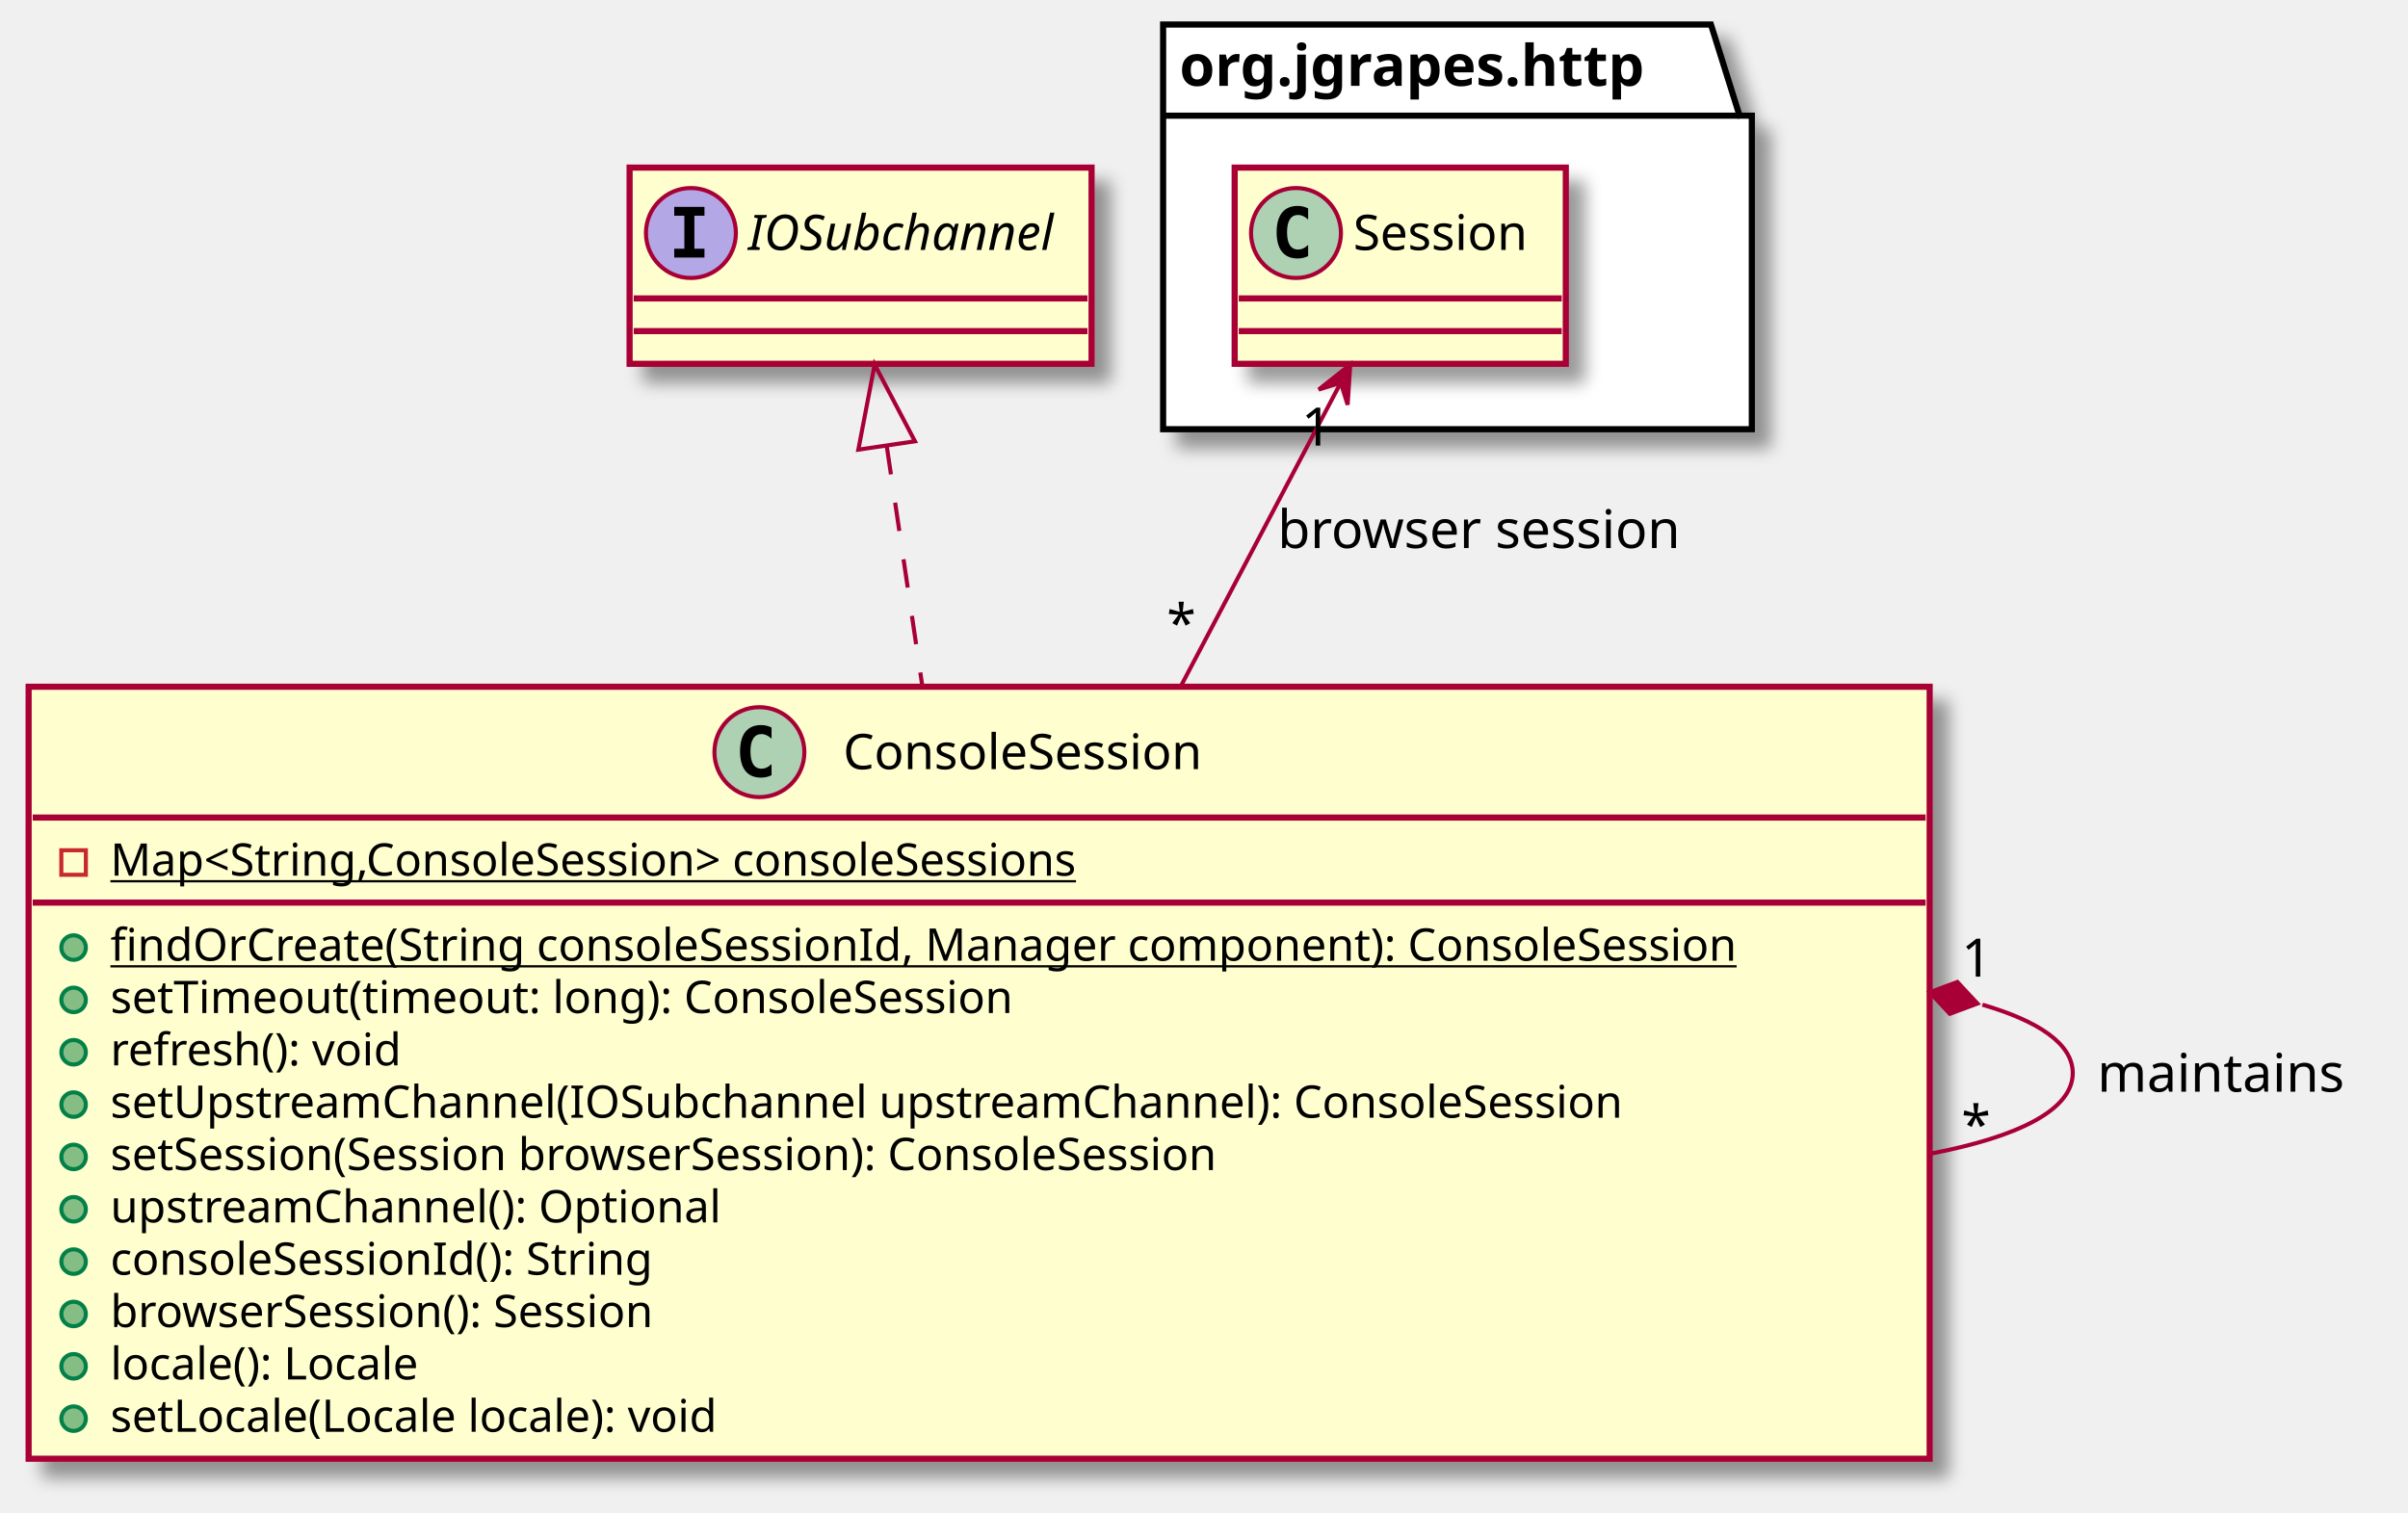
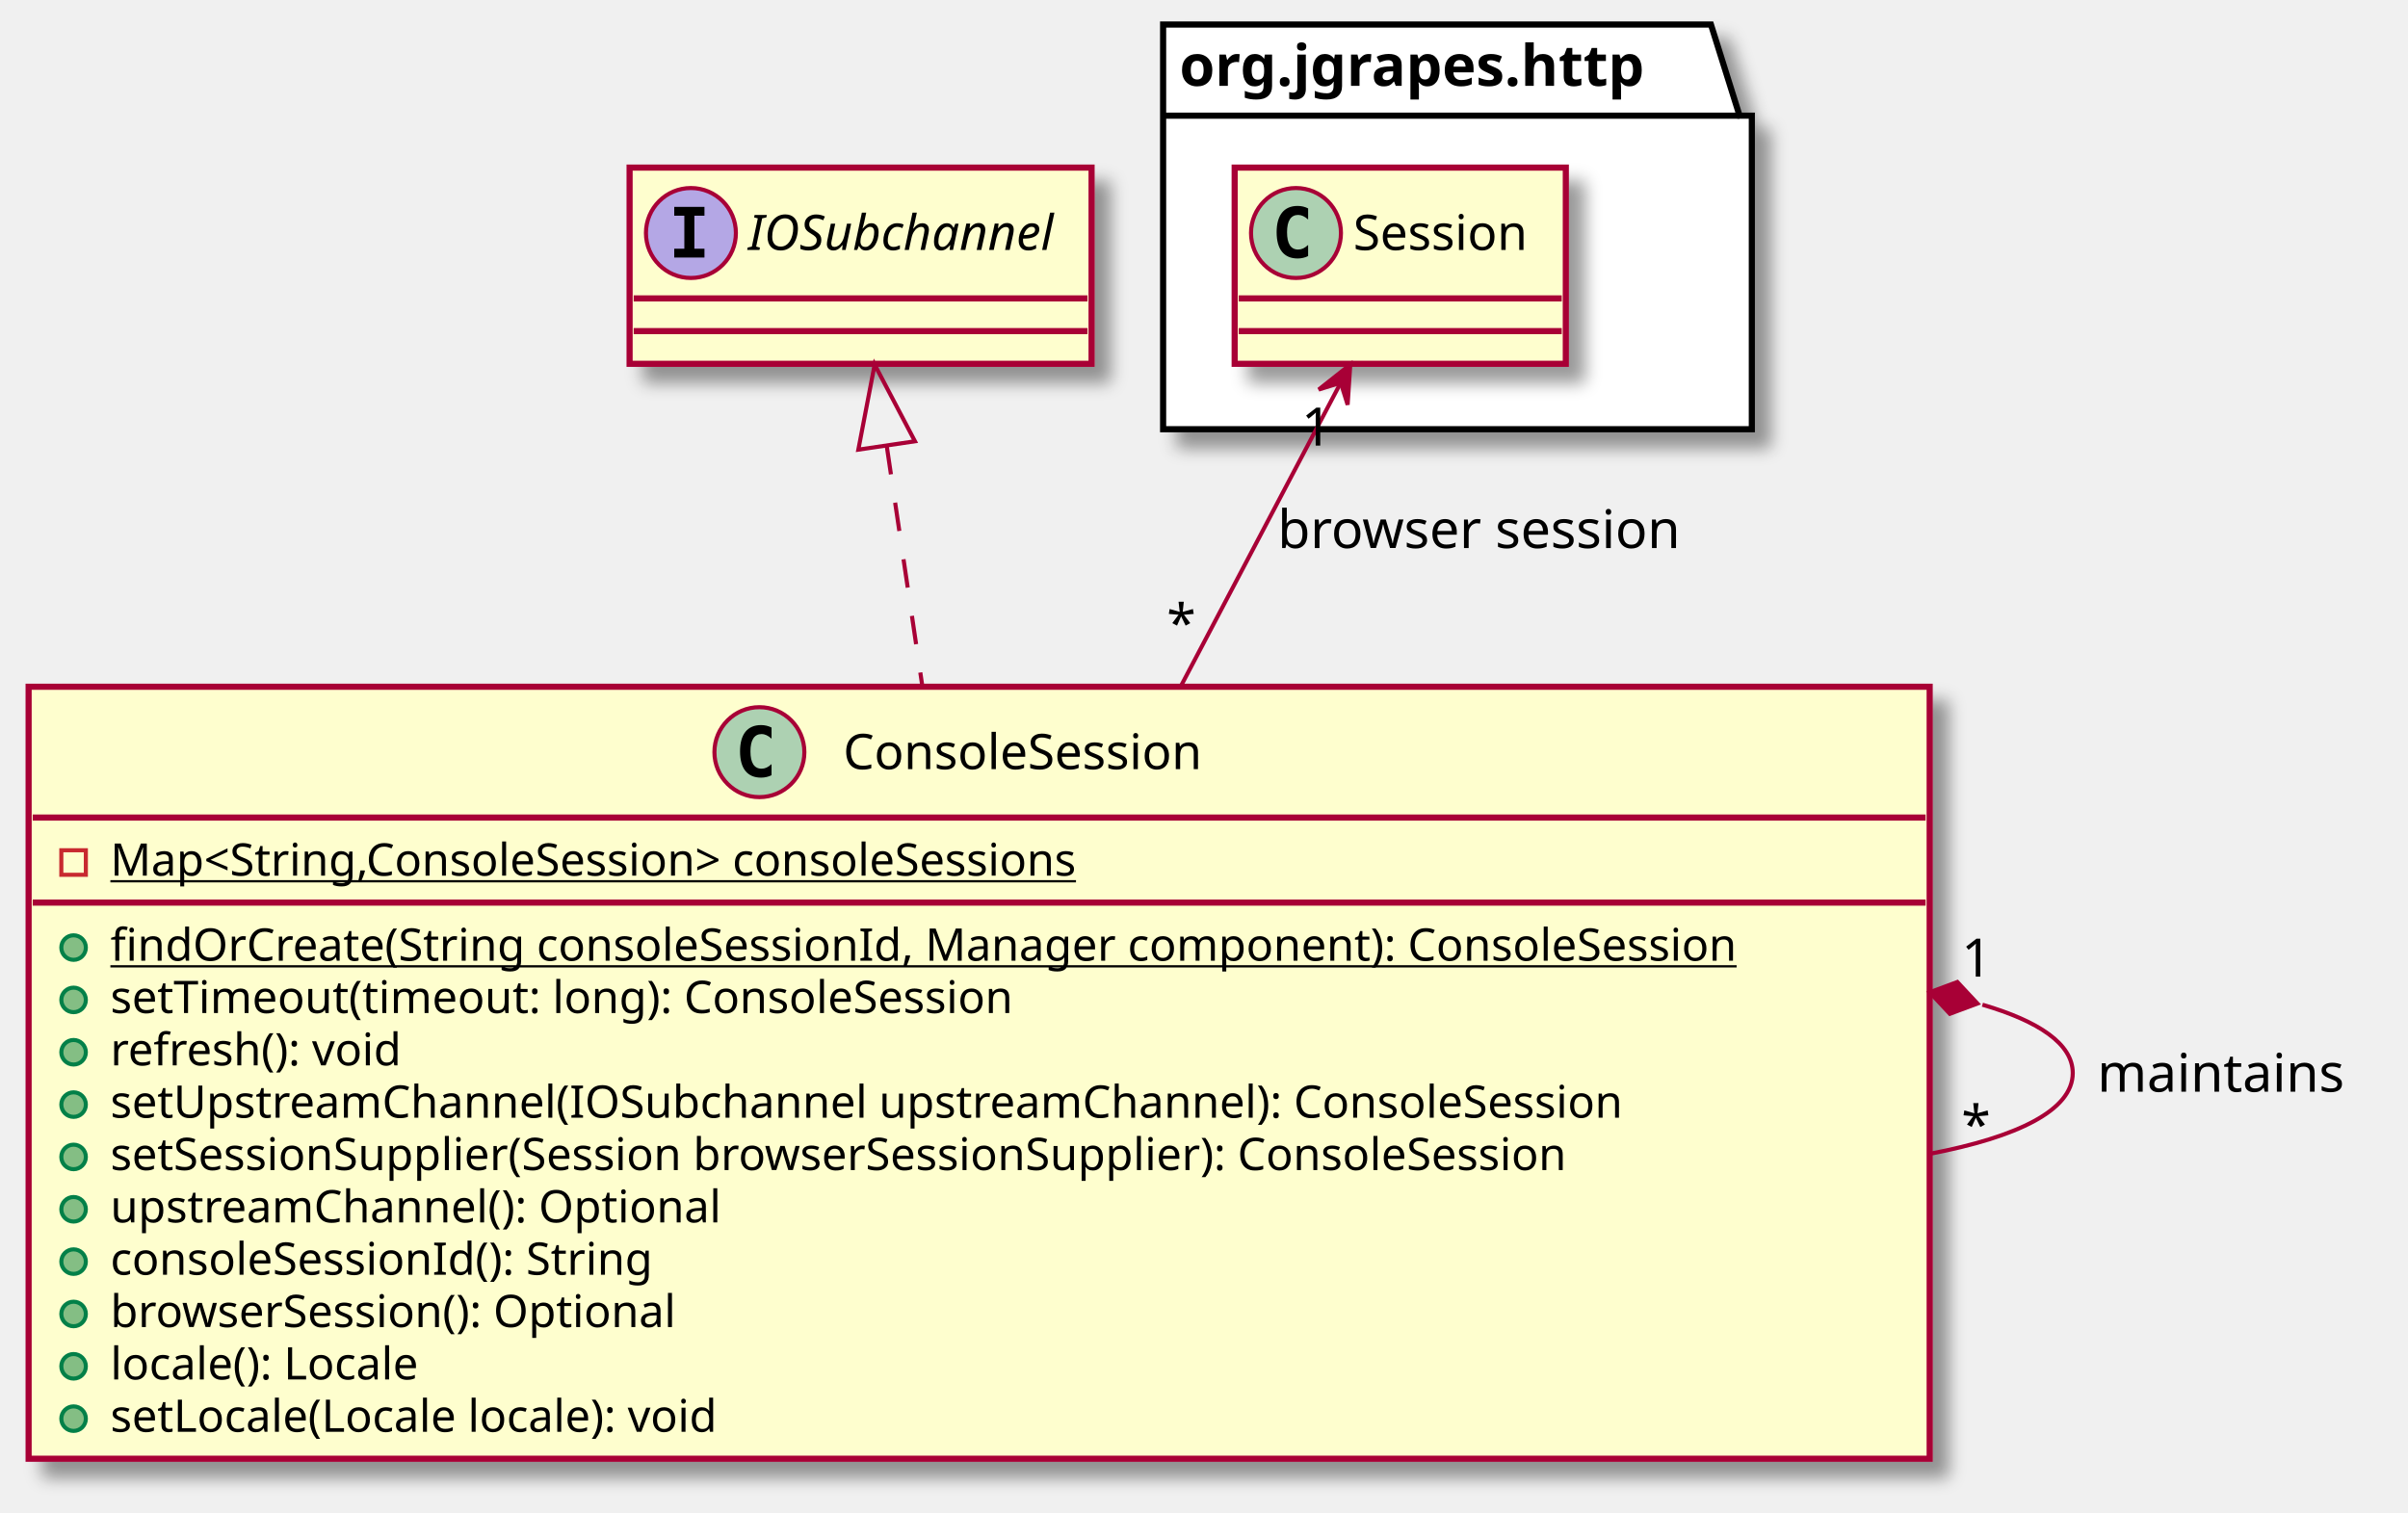
<svg xmlns="http://www.w3.org/2000/svg" contentScriptType="application/ecmascript" contentStyleType="text/css" height="370px" preserveAspectRatio="none" style="width:589px;height:370px;background:#FFFFFF;" version="1.1" viewBox="0 0 589 370" width="589px" zoomAndPan="magnify">
  <defs>
-     <filter height="300%" id="fd2v2mty7nnyk" width="300%" x="-1" y="-1">
+     <filter height="300%" id="f19zlpt0vpqxiu" width="300%" x="-1" y="-1">
      <feGaussianBlur result="blurOut" stdDeviation="2.0" />
      <feColorMatrix in="blurOut" result="blurOut2" type="matrix" values="0 0 0 0 0 0 0 0 0 0 0 0 0 0 0 0 0 0 .4 0" />
      <feOffset dx="4.0" dy="4.0" in="blurOut2" result="blurOut3" />
      <feBlend in="SourceGraphic" in2="blurOut3" mode="normal" />
    </filter>
  </defs>
  <g>
-     <polygon fill="#FFFFFF" filter="url(#fd2v2mty7nnyk)" points="284.5,6,418.5,6,425.5,28.297,428.5,28.297,428.5,105,284.5,105,284.5,6" style="stroke:#000000;stroke-width:1.5;" />
+     <polygon fill="#FFFFFF" filter="url(#f19zlpt0vpqxiu)" points="284.5,6,418.5,6,425.5,28.297,428.5,28.297,428.5,105,284.5,105,284.5,6" style="stroke:#000000;stroke-width:1.5;" />
    <line style="stroke:#000000;stroke-width:1.5;" x1="284.5" x2="425.5" y1="28.297" y2="28.297" />
    <text fill="#000000" font-family="sans-serif" font-size="14" font-weight="bold" lengthAdjust="spacing" textLength="128" x="288.5" y="20.995">org.jgrapes.http</text>
-     <rect codeLine="21" fill="#FEFECE" filter="url(#fd2v2mty7nnyk)" height="48" id="Session" style="stroke:#A80036;stroke-width:1.5;" width="81" x="302" y="41" />
+     <rect codeLine="21" fill="#FEFECE" filter="url(#f19zlpt0vpqxiu)" height="48" id="Session" style="stroke:#A80036;stroke-width:1.5;" width="81" x="302" y="41" />
    <ellipse cx="317" cy="57" fill="#ADD1B2" rx="11" ry="11" style="stroke:#A80036;stroke-width:1.0;" />
    <path d="M319.969,62.641 Q319.391,62.938 318.75,63.078 Q318.109,63.234 317.406,63.234 Q314.906,63.234 313.578,61.594 Q312.266,59.938 312.266,56.812 Q312.266,53.688 313.578,52.031 Q314.906,50.375 317.406,50.375 Q318.109,50.375 318.75,50.531 Q319.406,50.688 319.969,50.984 L319.969,53.703 Q319.344,53.125 318.75,52.859 Q318.156,52.578 317.531,52.578 Q316.188,52.578 315.5,53.656 Q314.812,54.719 314.812,56.812 Q314.812,58.906 315.5,59.984 Q316.188,61.047 317.531,61.047 Q318.156,61.047 318.75,60.781 Q319.344,60.5 319.969,59.922 L319.969,62.641 Z " fill="#000000" />
    <text fill="#000000" font-family="sans-serif" font-size="12" lengthAdjust="spacing" textLength="49" x="331" y="61.154">Session</text>
    <line style="stroke:#A80036;stroke-width:1.5;" x1="303" x2="382" y1="73" y2="73" />
    <line style="stroke:#A80036;stroke-width:1.5;" x1="303" x2="382" y1="81" y2="81" />
-     <rect codeLine="1" fill="#FEFECE" filter="url(#fd2v2mty7nnyk)" height="188.852" id="ConsoleSession" style="stroke:#A80036;stroke-width:1.5;" width="465" x="7" y="168" />
+     <rect codeLine="1" fill="#FEFECE" filter="url(#f19zlpt0vpqxiu)" height="188.852" id="ConsoleSession" style="stroke:#A80036;stroke-width:1.5;" width="465" x="7" y="168" />
    <ellipse cx="185.75" cy="184" fill="#ADD1B2" rx="11" ry="11" style="stroke:#A80036;stroke-width:1.0;" />
    <path d="M188.719,189.641 Q188.141,189.938 187.5,190.078 Q186.859,190.234 186.156,190.234 Q183.656,190.234 182.328,188.594 Q181.016,186.938 181.016,183.812 Q181.016,180.688 182.328,179.031 Q183.656,177.375 186.156,177.375 Q186.859,177.375 187.5,177.531 Q188.156,177.688 188.719,177.984 L188.719,180.703 Q188.094,180.125 187.5,179.859 Q186.906,179.578 186.281,179.578 Q184.938,179.578 184.25,180.656 Q183.562,181.719 183.562,183.812 Q183.562,185.906 184.25,186.984 Q184.938,188.047 186.281,188.047 Q186.906,188.047 187.5,187.781 Q188.094,187.5 188.719,186.922 L188.719,189.641 Z " fill="#000000" />
    <text fill="#000000" font-family="sans-serif" font-size="12" lengthAdjust="spacing" textLength="99" x="206.25" y="188.154">ConsoleSession</text>
    <line style="stroke:#A80036;stroke-width:1.5;" x1="8" x2="471" y1="200" y2="200" />
    <rect fill="none" height="6" style="stroke:#C82930;stroke-width:1.0;" width="6" x="15" y="208" />
    <text fill="#000000" font-family="sans-serif" font-size="11" lengthAdjust="spacing" text-decoration="underline" textLength="271" x="27" y="214.21">Map&lt;String,ConsoleSession&gt; consoleSessions</text>
    <line style="stroke:#A80036;stroke-width:1.5;" x1="8" x2="471" y1="220.805" y2="220.805" />
    <ellipse cx="18" cy="231.805" fill="#84BE84" rx="3" ry="3" style="stroke:#038048;stroke-width:1.0;" />
    <text fill="#000000" font-family="sans-serif" font-size="11" lengthAdjust="spacing" text-decoration="underline" textLength="439" x="27" y="235.015">findOrCreate(String consoleSessionId, Manager component): ConsoleSession</text>
    <ellipse cx="18" cy="244.609" fill="#84BE84" rx="3" ry="3" style="stroke:#038048;stroke-width:1.0;" />
    <text fill="#000000" font-family="sans-serif" font-size="11" lengthAdjust="spacing" textLength="245" x="27" y="247.82">setTimeout(timeout: long): ConsoleSession</text>
    <ellipse cx="18" cy="257.414" fill="#84BE84" rx="3" ry="3" style="stroke:#038048;stroke-width:1.0;" />
    <text fill="#000000" font-family="sans-serif" font-size="11" lengthAdjust="spacing" textLength="80" x="27" y="260.625">refresh(): void</text>
    <ellipse cx="18" cy="270.219" fill="#84BE84" rx="3" ry="3" style="stroke:#038048;stroke-width:1.0;" />
    <text fill="#000000" font-family="sans-serif" font-size="11" lengthAdjust="spacing" textLength="409" x="27" y="273.429">setUpstreamChannel(IOSubchannel upstreamChannel): ConsoleSession</text>
    <ellipse cx="18" cy="283.023" fill="#84BE84" rx="3" ry="3" style="stroke:#038048;stroke-width:1.0;" />
-     <text fill="#000000" font-family="sans-serif" font-size="11" lengthAdjust="spacing" textLength="313" x="27" y="286.234">setSession(Session browserSession): ConsoleSession</text>
+     <text fill="#000000" font-family="sans-serif" font-size="11" lengthAdjust="spacing" textLength="407" x="27" y="286.234">setSessionSupplier(Session browserSessionSupplier): ConsoleSession</text>
    <ellipse cx="18" cy="295.828" fill="#84BE84" rx="3" ry="3" style="stroke:#038048;stroke-width:1.0;" />
    <text fill="#000000" font-family="sans-serif" font-size="11" lengthAdjust="spacing" textLength="163" x="27" y="299.039">upstreamChannel(): Optional</text>
    <ellipse cx="18" cy="308.633" fill="#84BE84" rx="3" ry="3" style="stroke:#038048;stroke-width:1.0;" />
    <text fill="#000000" font-family="sans-serif" font-size="11" lengthAdjust="spacing" textLength="149" x="27" y="311.843">consoleSessionId(): String</text>
    <ellipse cx="18" cy="321.438" fill="#84BE84" rx="3" ry="3" style="stroke:#038048;stroke-width:1.0;" />
-     <text fill="#000000" font-family="sans-serif" font-size="11" lengthAdjust="spacing" textLength="154" x="27" y="324.648">browserSession(): Session</text>
+     <text fill="#000000" font-family="sans-serif" font-size="11" lengthAdjust="spacing" textLength="155" x="27" y="324.648">browserSession(): Optional</text>
    <ellipse cx="18" cy="334.242" fill="#84BE84" rx="3" ry="3" style="stroke:#038048;stroke-width:1.0;" />
    <text fill="#000000" font-family="sans-serif" font-size="11" lengthAdjust="spacing" textLength="84" x="27" y="337.453">locale(): Locale</text>
    <ellipse cx="18" cy="347.047" fill="#84BE84" rx="3" ry="3" style="stroke:#038048;stroke-width:1.0;" />
    <text fill="#000000" font-family="sans-serif" font-size="11" lengthAdjust="spacing" textLength="164" x="27" y="350.257">setLocale(Locale locale): void</text>
-     <rect codeLine="14" fill="#FEFECE" filter="url(#fd2v2mty7nnyk)" height="48" id="IOSubchannel" style="stroke:#A80036;stroke-width:1.5;" width="113" x="154" y="41" />
+     <rect codeLine="14" fill="#FEFECE" filter="url(#f19zlpt0vpqxiu)" height="48" id="IOSubchannel" style="stroke:#A80036;stroke-width:1.5;" width="113" x="154" y="41" />
    <ellipse cx="169" cy="57" fill="#B4A7E5" rx="11" ry="11" style="stroke:#A80036;stroke-width:1.0;" />
    <path d="M164.922,52.766 L164.922,50.609 L172.312,50.609 L172.312,52.766 L169.844,52.766 L169.844,60.844 L172.312,60.844 L172.312,63 L164.922,63 L164.922,60.844 L167.391,60.844 L167.391,52.766 L164.922,52.766 Z " fill="#000000" />
    <text fill="#000000" font-family="sans-serif" font-size="12" font-style="italic" lengthAdjust="spacing" textLength="81" x="183" y="61.154">IOSubchannel</text>
    <line style="stroke:#A80036;stroke-width:1.5;" x1="155" x2="266" y1="73" y2="73" />
    <line style="stroke:#A80036;stroke-width:1.5;" x1="155" x2="266" y1="81" y2="81" />
    <path codeLine="16" d="M216.9,109.12 C219.48,126.5 222.56,147.28 225.6,167.82 " fill="none" id="IOSubchannel-backto-ConsoleSession" style="stroke:#A80036;stroke-width:1.0;stroke-dasharray:7.0,7.0;" />
    <polygon fill="none" points="209.95,110,213.94,89.19,223.8,107.95,209.95,110" style="stroke:#A80036;stroke-width:1.0;" />
    <path codeLine="18" d="M484.9,245.78 C498.75,249.83 507,255.4 507,262.5 C507,271.59 493.48,278.17 472.01,282.26 " fill="none" id="ConsoleSession-backto-ConsoleSession" style="stroke:#A80036;stroke-width:1.0;" />
    <polygon fill="#A80036" points="472.01,242.74,476.931,248.011,483.689,245.495,478.768,240.224,472.01,242.74" style="stroke:#A80036;stroke-width:1.0;" />
    <text fill="#000000" font-family="sans-serif" font-size="13" lengthAdjust="spacing" textLength="63" x="513" y="267.067">maintains</text>
    <text fill="#000000" font-family="sans-serif" font-size="13" lengthAdjust="spacing" textLength="8" x="479.771" y="238.917">1</text>
    <text fill="#000000" font-family="sans-serif" font-size="13" lengthAdjust="spacing" textLength="7" x="479.754" y="279.734">*</text>
    <path codeLine="24" d="M327.75,93.99 C317.45,113.55 303.04,140.89 288.86,167.82 " fill="none" id="Session-backto-ConsoleSession" style="stroke:#A80036;stroke-width:1.0;" />
    <polygon fill="#A80036" points="330.28,89.19,322.551,95.294,327.953,93.615,329.632,99.017,330.28,89.19" style="stroke:#A80036;stroke-width:1.0;" />
    <text fill="#000000" font-family="sans-serif" font-size="13" lengthAdjust="spacing" textLength="102" x="312.5" y="134.067">browser session</text>
    <text fill="#000000" font-family="sans-serif" font-size="13" lengthAdjust="spacing" textLength="8" x="318.326" y="108.998">1</text>
    <text fill="#000000" font-family="sans-serif" font-size="13" lengthAdjust="spacing" textLength="7" x="285.371" y="157.075">*</text>
  </g>
</svg>
